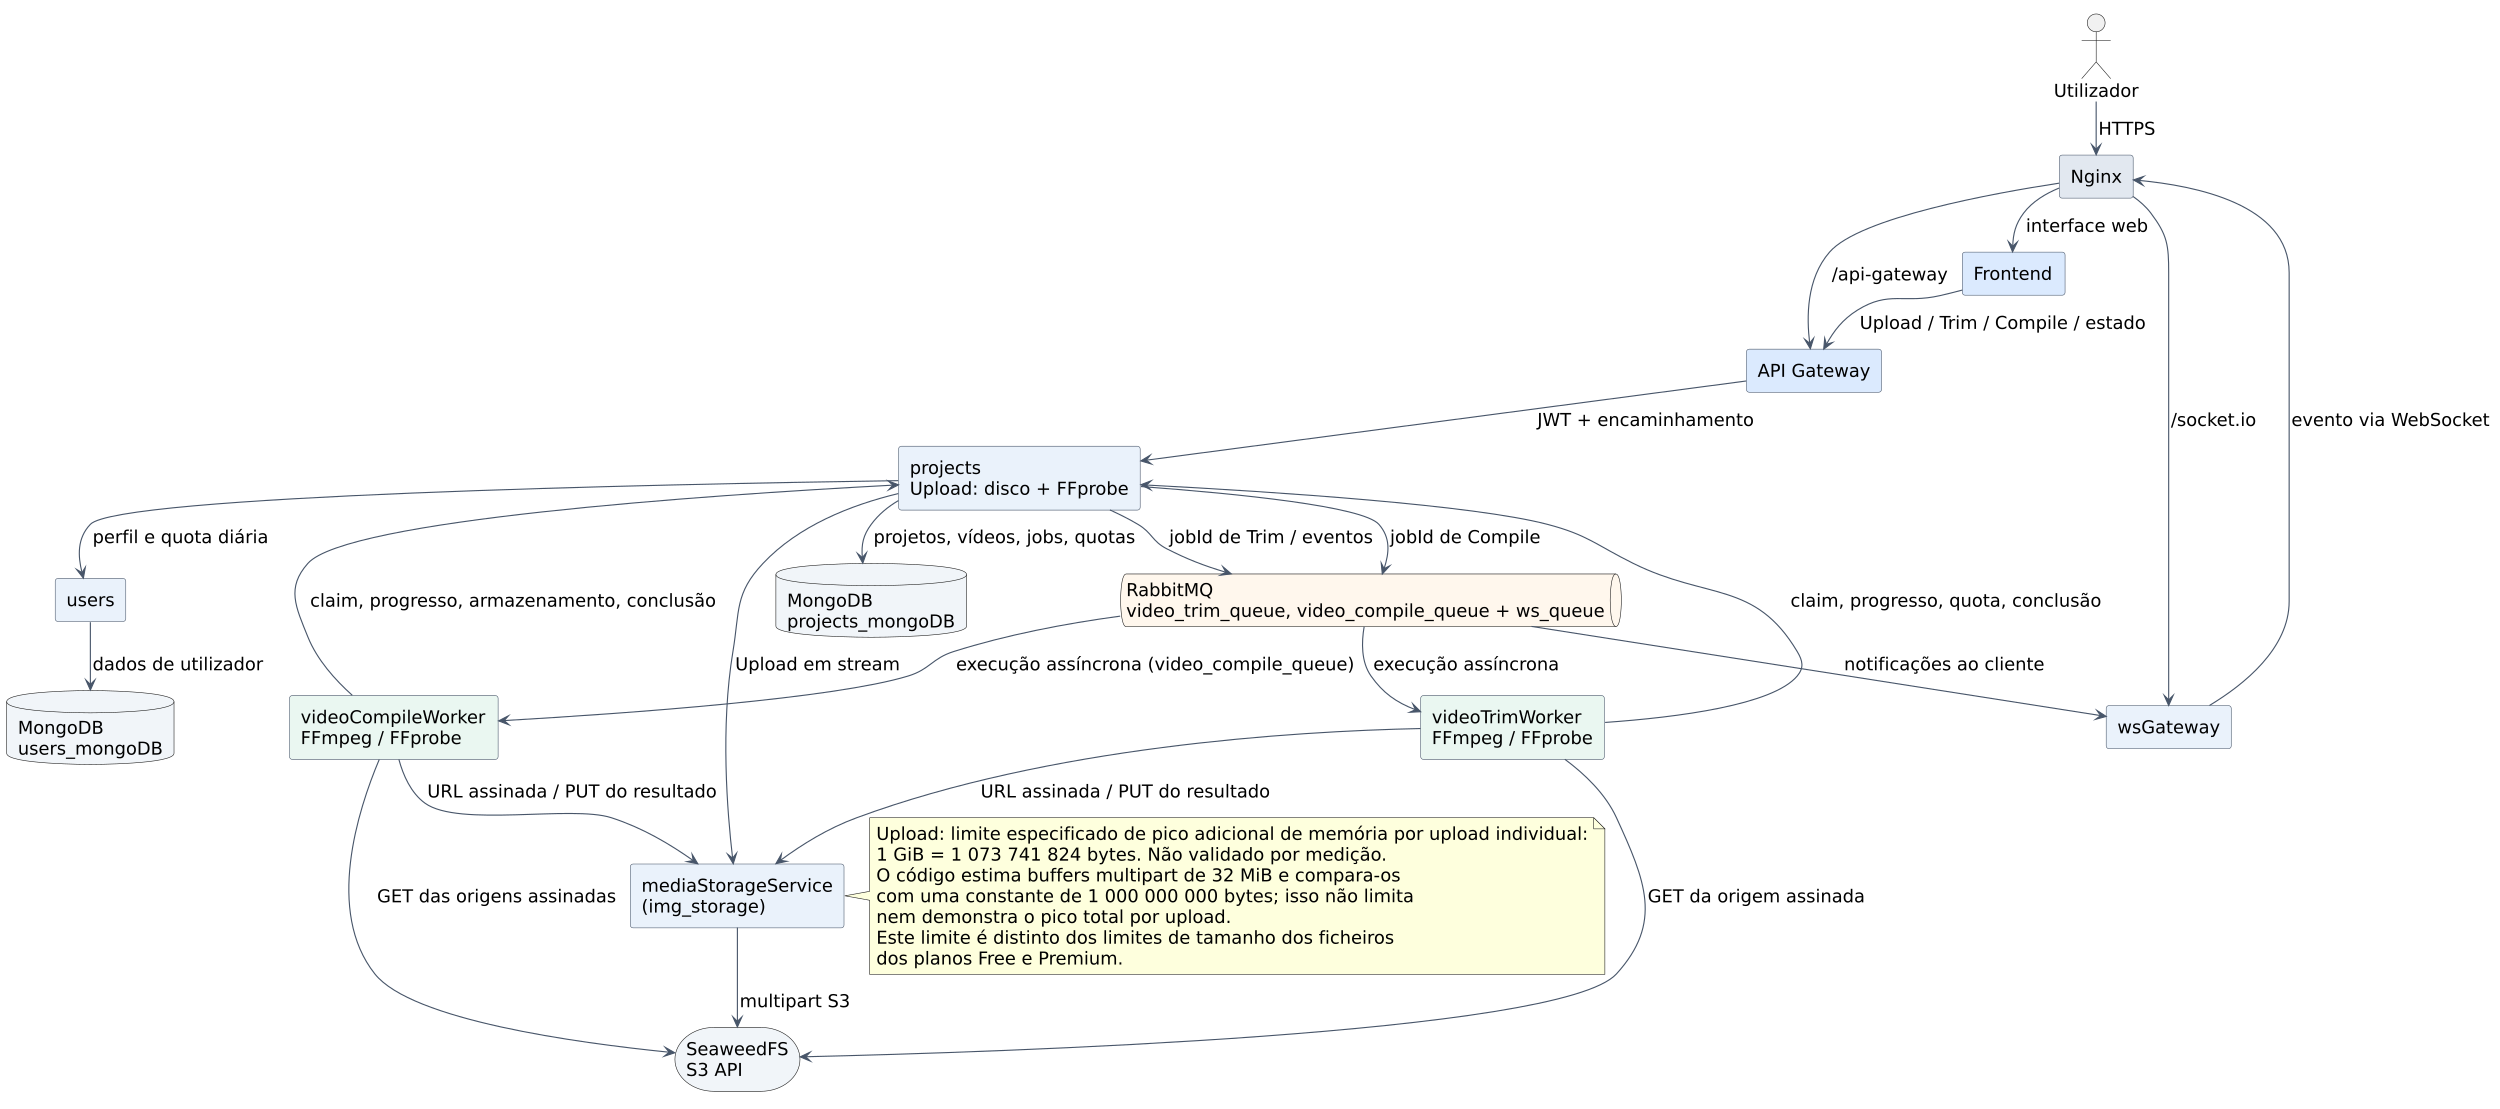
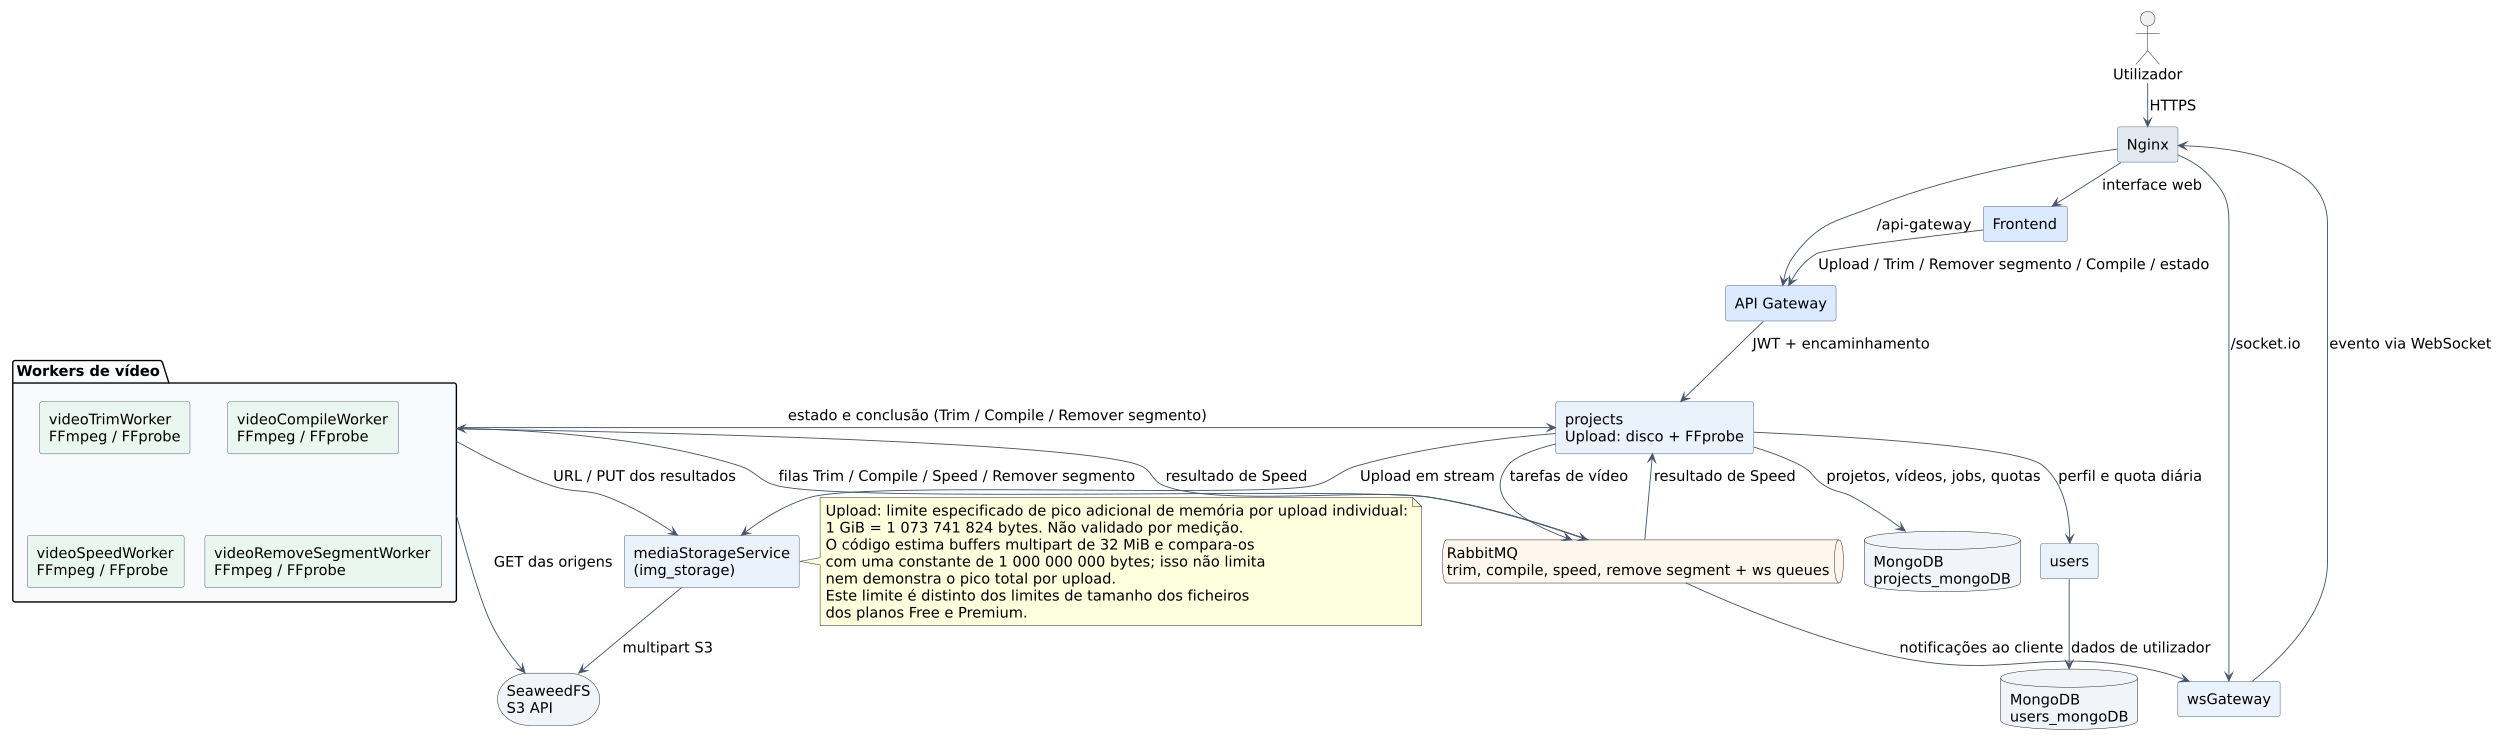
- <svg xmlns="http://www.w3.org/2000/svg" version="1.1" data-diagram-type="DESCRIPTION" style="width:2241px;height:994px;background:#FFFFFF;" width="2241px" height="994px" viewBox="0 0 2241 994" zoomAndPan="magnify" preserveAspectRatio="none" contentStyleType="text/css">
+ <svg xmlns="http://www.w3.org/2000/svg" version="1.1" data-diagram-type="DESCRIPTION" style="width:2739px;height:815px;background:#FFFFFF;" width="2739px" height="815px" viewBox="0 0 2739 815" zoomAndPan="magnify" preserveAspectRatio="none" contentStyleType="text/css">
  <defs />
  <g font-family="sans-serif" lengthAdjust="spacing">
+     <g class="cluster" data-qualified-name="Workers" id="ent0008" data-source-line="23">
+       <path d="M16.5,395 L175.594,395 A3.75,3.75 0 0 1 178.094,397.5 L185.094,419.625 L497.5,419.625 A2.5,2.5 0 0 1 500,422.125 L500,657 A2.5,2.5 0 0 1 497.5,659.5 L16.5,659.5 A2.5,2.5 0 0 1 14,657 L14,397.5 A2.5,2.5 0 0 1 16.5,395" style="stroke:#000;stroke-width:1.5;" fill="#F8FAFC" />
+       <line x1="14" y1="419.625" x2="185.094" y2="419.625" style="stroke:#000;stroke-width:1.5;" />
+       <text x="18" y="411.852" fill="#000" font-size="16" textLength="158.094" font-weight="700" font-family="DejaVu Sans">Workers de vídeo</text>
+     </g>
    <g class="entity" data-qualified-name="User" id="ent0001" data-source-line="14">
-       <ellipse cx="1879.023" cy="20.5" rx="8" ry="8" fill="#F1F1F1" style="stroke:#181818;stroke-width:0.5;" />
-       <path d="M1879.023,28.5 L1879.023,55.5 M1866.023,36.5 L1892.023,36.5 M1879.023,55.5 L1866.023,70.5 M1879.023,55.5 L1892.023,70.5" style="stroke:#181818;stroke-width:0.5;" fill="none" />
-       <text x="1841" y="86.852" fill="#000" font-size="16" textLength="76.047" font-family="DejaVu Sans">Utilizador</text>
+       <ellipse cx="2353.023" cy="20.5" rx="8" ry="8" fill="#F1F1F1" style="stroke:#181818;stroke-width:0.5;" />
+       <path d="M2353.023,28.5 L2353.023,55.5 M2340.023,36.5 L2366.023,36.5 M2353.023,55.5 L2340.023,70.5 M2353.023,55.5 L2366.023,70.5" style="stroke:#181818;stroke-width:0.5;" fill="none" />
+       <text x="2315" y="86.852" fill="#000" font-size="16" textLength="76.047" font-family="DejaVu Sans">Utilizador</text>
    </g>
    <g class="entity" data-qualified-name="Nginx" id="ent0002" data-source-line="16">
-       <rect x="1846" y="139" width="66.18" height="38.625" fill="#E2E8F0" style="stroke:#475569;stroke-width:0.5;" rx="2.5" ry="2.5" />
-       <text x="1856" y="163.852" fill="#000" font-size="16" textLength="46.18" font-family="DejaVu Sans">Nginx</text>
+       <rect x="2320" y="139" width="66.18" height="38.625" fill="#E2E8F0" style="stroke:#475569;stroke-width:0.5;" rx="2.5" ry="2.5" />
+       <text x="2330" y="163.852" fill="#000" font-size="16" textLength="46.18" font-family="DejaVu Sans">Nginx</text>
    </g>
    <g class="entity" data-qualified-name="FE" id="ent0003" data-source-line="17">
-       <rect x="1759" y="226" width="92.125" height="38.625" fill="#DBEAFE" style="stroke:#475569;stroke-width:0.5;" rx="2.5" ry="2.5" />
-       <text x="1769" y="250.852" fill="#000" font-size="16" textLength="72.125" font-family="DejaVu Sans">Frontend</text>
+       <rect x="2173" y="226" width="92.125" height="38.625" fill="#DBEAFE" style="stroke:#475569;stroke-width:0.5;" rx="2.5" ry="2.5" />
+       <text x="2183" y="250.852" fill="#000" font-size="16" textLength="72.125" font-family="DejaVu Sans">Frontend</text>
    </g>
    <g class="entity" data-qualified-name="GW" id="ent0004" data-source-line="18">
-       <rect x="1565.5" y="313" width="121.078" height="38.625" fill="#DBEAFE" style="stroke:#475569;stroke-width:0.5;" rx="2.5" ry="2.5" />
-       <text x="1575.5" y="337.852" fill="#000" font-size="16" textLength="101.078" font-family="DejaVu Sans">API Gateway</text>
+       <rect x="1890.5" y="313" width="121.078" height="38.625" fill="#DBEAFE" style="stroke:#475569;stroke-width:0.5;" rx="2.5" ry="2.5" />
+       <text x="1900.5" y="337.852" fill="#000" font-size="16" textLength="101.078" font-family="DejaVu Sans">API Gateway</text>
    </g>
    <g class="entity" data-qualified-name="Projects" id="ent0005" data-source-line="20">
-       <rect x="805.5" y="400" width="216.57" height="57.25" fill="#EAF2FB" style="stroke:#475569;stroke-width:0.5;" rx="2.5" ry="2.5" />
-       <text x="815.5" y="424.852" fill="#000" font-size="16" textLength="64.219" font-family="DejaVu Sans">projects</text>
-       <text x="815.5" y="443.477" fill="#000" font-size="16" textLength="196.57" font-family="DejaVu Sans">Upload: disco + FFprobe</text>
+       <rect x="1704.5" y="440" width="216.57" height="57.25" fill="#EAF2FB" style="stroke:#475569;stroke-width:0.5;" rx="2.5" ry="2.5" />
+       <text x="1714.5" y="464.852" fill="#000" font-size="16" textLength="64.219" font-family="DejaVu Sans">projects</text>
+       <text x="1714.5" y="483.477" fill="#000" font-size="16" textLength="196.57" font-family="DejaVu Sans">Upload: disco + FFprobe</text>
    </g>
    <g class="entity" data-qualified-name="Users" id="ent0006" data-source-line="21">
-       <rect x="49.5" y="518.5" width="63.234" height="38.625" fill="#EAF2FB" style="stroke:#475569;stroke-width:0.5;" rx="2.5" ry="2.5" />
-       <text x="59.5" y="543.352" fill="#000" font-size="16" textLength="43.234" font-family="DejaVu Sans">users</text>
+       <rect x="2235.5" y="595.5" width="63.234" height="38.625" fill="#EAF2FB" style="stroke:#475569;stroke-width:0.5;" rx="2.5" ry="2.5" />
+       <text x="2245.5" y="620.352" fill="#000" font-size="16" textLength="43.234" font-family="DejaVu Sans">users</text>
    </g>
    <g class="entity" data-qualified-name="Media" id="ent0007" data-source-line="22">
-       <rect x="565" y="774.5" width="191.57" height="57.25" fill="#EAF2FB" style="stroke:#475569;stroke-width:0.5;" rx="2.5" ry="2.5" />
-       <text x="575" y="799.352" fill="#000" font-size="16" textLength="171.57" font-family="DejaVu Sans">mediaStorageService</text>
-       <text x="575" y="817.977" fill="#000" font-size="16" textLength="111.453" font-family="DejaVu Sans">(img_storage)</text>
+       <rect x="684" y="586.5" width="191.57" height="57.25" fill="#EAF2FB" style="stroke:#475569;stroke-width:0.5;" rx="2.5" ry="2.5" />
+       <text x="694" y="611.352" fill="#000" font-size="16" textLength="171.57" font-family="DejaVu Sans">mediaStorageService</text>
+       <text x="694" y="629.977" fill="#000" font-size="16" textLength="111.453" font-family="DejaVu Sans">(img_storage)</text>
    </g>
-     <g class="entity" data-qualified-name="Worker" id="ent0008" data-source-line="23">
-       <rect x="1273.5" y="623.5" width="164.641" height="57.25" fill="#EAF7F1" style="stroke:#475569;stroke-width:0.5;" rx="2.5" ry="2.5" />
-       <text x="1283.5" y="648.352" fill="#000" font-size="16" textLength="137.961" font-family="DejaVu Sans">videoTrimWorker</text>
-       <text x="1283.5" y="666.977" fill="#000" font-size="16" textLength="144.641" font-family="DejaVu Sans">FFmpeg / FFprobe</text>
+     <g class="entity" data-qualified-name="WS" id="ent0016" data-source-line="32">
+       <rect x="2386" y="746.5" width="112.102" height="38.625" fill="#EAF2FB" style="stroke:#475569;stroke-width:0.5;" rx="2.5" ry="2.5" />
+       <text x="2396" y="771.352" fill="#000" font-size="16" textLength="92.102" font-family="DejaVu Sans">wsGateway</text>
    </g>
-     <g class="entity" data-qualified-name="CompileWorker" id="ent0009" data-source-line="24">
-       <rect x="259.5" y="623.5" width="187.016" height="57.25" fill="#EAF7F1" style="stroke:#475569;stroke-width:0.5;" rx="2.5" ry="2.5" />
-       <text x="269.5" y="648.352" fill="#000" font-size="16" textLength="167.016" font-family="DejaVu Sans">videoCompileWorker</text>
-       <text x="269.5" y="666.977" fill="#000" font-size="16" textLength="144.641" font-family="DejaVu Sans">FFmpeg / FFprobe</text>
+     <g class="entity" data-qualified-name="Rabbit" id="ent0017" data-source-line="34">
+       <path d="M1585,591.5 L2014.719,591.5 C2019.719,591.5 2019.719,615.125 2019.719,615.125 C2019.719,615.125 2019.719,638.75 2014.719,638.75 L1585,638.75 C1580,638.75 1580,615.125 1580,615.125 C1580,615.125 1580,591.5 1585,591.5" style="stroke:#181818;stroke-width:0.5;" fill="#FFF7ED" />
+       <path d="M2014.719,591.5 C2009.719,591.5 2009.719,615.125 2009.719,615.125 C2009.719,638.75 2014.719,638.75 2014.719,638.75" style="stroke:#181818;stroke-width:0.5;" fill="none" />
+       <text x="1585" y="611.352" fill="#000" font-size="16" textLength="78.352" font-family="DejaVu Sans">RabbitMQ</text>
+       <text x="1585" y="629.977" fill="#000" font-size="16" textLength="419.719" font-family="DejaVu Sans">trim, compile, speed, remove segment + ws queues</text>
    </g>
-     <g class="entity" data-qualified-name="WS" id="ent0010" data-source-line="25">
-       <rect x="1888" y="632.5" width="112.102" height="38.625" fill="#EAF2FB" style="stroke:#475569;stroke-width:0.5;" rx="2.5" ry="2.5" />
-       <text x="1898" y="657.352" fill="#000" font-size="16" textLength="92.102" font-family="DejaVu Sans">wsGateway</text>
+     <g class="entity" data-qualified-name="ProjectDB" id="ent0018" data-source-line="35">
+       <path d="M2042.5,592 C2042.5,582 2127.988,582 2127.988,582 C2127.988,582 2213.477,582 2213.477,592 L2213.477,638.25 C2213.477,648.25 2127.988,648.25 2127.988,648.25 C2127.988,648.25 2042.5,648.25 2042.5,638.25 L2042.5,592" style="stroke:#181818;stroke-width:0.5;" fill="#F1F5F9" />
+       <path d="M2042.5,592 C2042.5,602 2127.988,602 2127.988,602 C2127.988,602 2213.477,602 2213.477,592" style="stroke:#181818;stroke-width:0.5;" fill="none" />
+       <text x="2052.5" y="620.852" fill="#000" font-size="16" textLength="76.977" font-family="DejaVu Sans">MongoDB</text>
+       <text x="2052.5" y="639.477" fill="#000" font-size="16" textLength="150.977" font-family="DejaVu Sans">projects_mongoDB</text>
    </g>
-     <g class="entity" data-qualified-name="Rabbit" id="ent0011" data-source-line="27">
-       <path d="M1009.5,514.5 L1448.398,514.5 C1453.398,514.5 1453.398,538.125 1453.398,538.125 C1453.398,538.125 1453.398,561.75 1448.398,561.75 L1009.5,561.75 C1004.5,561.75 1004.5,538.125 1004.5,538.125 C1004.5,538.125 1004.5,514.5 1009.5,514.5" style="stroke:#181818;stroke-width:0.5;" fill="#FFF7ED" />
-       <path d="M1448.398,514.5 C1443.398,514.5 1443.398,538.125 1443.398,538.125 C1443.398,561.75 1448.398,561.75 1448.398,561.75" style="stroke:#181818;stroke-width:0.5;" fill="none" />
-       <text x="1009.5" y="534.352" fill="#000" font-size="16" textLength="78.352" font-family="DejaVu Sans">RabbitMQ</text>
-       <text x="1009.5" y="552.977" fill="#000" font-size="16" textLength="428.898" font-family="DejaVu Sans">video_trim_queue, video_compile_queue + ws_queue</text>
+     <g class="entity" data-qualified-name="UserDB" id="ent0019" data-source-line="36">
+       <path d="M2192,743 C2192,733 2266.996,733 2266.996,733 C2266.996,733 2341.992,733 2341.992,743 L2341.992,789.25 C2341.992,799.25 2266.996,799.25 2266.996,799.25 C2266.996,799.25 2192,799.25 2192,789.25 L2192,743" style="stroke:#181818;stroke-width:0.5;" fill="#F1F5F9" />
+       <path d="M2192,743 C2192,753 2266.996,753 2266.996,753 C2266.996,753 2341.992,753 2341.992,743" style="stroke:#181818;stroke-width:0.5;" fill="none" />
+       <text x="2202" y="771.852" fill="#000" font-size="16" textLength="76.977" font-family="DejaVu Sans">MongoDB</text>
+       <text x="2202" y="790.477" fill="#000" font-size="16" textLength="129.992" font-family="DejaVu Sans">users_mongoDB</text>
    </g>
-     <g class="entity" data-qualified-name="ProjectDB" id="ent0012" data-source-line="28">
-       <path d="M695.5,515 C695.5,505 780.988,505 780.988,505 C780.988,505 866.477,505 866.477,515 L866.477,561.25 C866.477,571.25 780.988,571.25 780.988,571.25 C780.988,571.25 695.5,571.25 695.5,561.25 L695.5,515" style="stroke:#181818;stroke-width:0.5;" fill="#F1F5F9" />
-       <path d="M695.5,515 C695.5,525 780.988,525 780.988,525 C780.988,525 866.477,525 866.477,515" style="stroke:#181818;stroke-width:0.5;" fill="none" />
-       <text x="705.5" y="543.852" fill="#000" font-size="16" textLength="76.977" font-family="DejaVu Sans">MongoDB</text>
-       <text x="705.5" y="562.477" fill="#000" font-size="16" textLength="150.977" font-family="DejaVu Sans">projects_mongoDB</text>
+     <g class="entity" data-qualified-name="Seaweed" id="ent0020" data-source-line="37">
+       <rect x="545" y="737.5" width="112.094" height="57.25" fill="#F1F5F9" style="stroke:#181818;stroke-width:0.5;" rx="35" ry="35" />
+       <text x="555" y="762.352" fill="#000" font-size="16" textLength="92.094" font-family="DejaVu Sans">SeaweedFS</text>
+       <text x="555" y="780.977" fill="#000" font-size="16" textLength="50.734" font-family="DejaVu Sans">S3 API</text>
    </g>
-     <g class="entity" data-qualified-name="UserDB" id="ent0013" data-source-line="29">
-       <path d="M6,629 C6,619 80.996,619 80.996,619 C80.996,619 155.992,619 155.992,629 L155.992,675.25 C155.992,685.25 80.996,685.25 80.996,685.25 C80.996,685.25 6,685.25 6,675.25 L6,629" style="stroke:#181818;stroke-width:0.5;" fill="#F1F5F9" />
-       <path d="M6,629 C6,639 80.996,639 80.996,639 C80.996,639 155.992,639 155.992,629" style="stroke:#181818;stroke-width:0.5;" fill="none" />
-       <text x="16" y="657.852" fill="#000" font-size="16" textLength="76.977" font-family="DejaVu Sans">MongoDB</text>
-       <text x="16" y="676.477" fill="#000" font-size="16" textLength="129.992" font-family="DejaVu Sans">users_mongoDB</text>
+     <g class="entity" data-qualified-name="GMN41" id="ent0042" data-source-line="62">
+       <path d="M898.5,545 L898.5,611 L876.25,615 L898.5,619 L898.5,685.375 A0,0 0 0 0 898.5,685.375 L1557.602,685.375 A0,0 0 0 0 1557.602,685.375 L1557.602,555 L1547.602,545 L898.5,545 A0,0 0 0 0 898.5,545" style="stroke:#181818;stroke-width:0.5;" fill="#FEFFDD" />
+       <path d="M1547.602,545 L1547.602,555 L1557.602,555 L1547.602,545" style="stroke:#181818;stroke-width:0.5;" fill="#FEFFDD" />
+       <text x="904.5" y="564.852" fill="#000" font-size="16" textLength="638.102" font-family="DejaVu Sans">Upload: limite especificado de pico adicional de memória por upload individual:</text>
+       <text x="904.5" y="583.477" fill="#000" font-size="16" textLength="457.977" font-family="DejaVu Sans">1 GiB = 1 073 741 824 bytes. Não validado por medição.</text>
+       <text x="904.5" y="602.102" fill="#000" font-size="16" textLength="469.656" font-family="DejaVu Sans">O código estima buffers multipart de 32 MiB e compara-os</text>
+       <text x="904.5" y="620.727" fill="#000" font-size="16" textLength="481.953" font-family="DejaVu Sans">com uma constante de 1 000 000 000 bytes; isso não limita</text>
+       <text x="904.5" y="639.352" fill="#000" font-size="16" textLength="318.258" font-family="DejaVu Sans">nem demonstra o pico total por upload.</text>
+       <text x="904.5" y="657.977" fill="#000" font-size="16" textLength="464.563" font-family="DejaVu Sans">Este limite é distinto dos limites de tamanho dos ficheiros</text>
+       <text x="904.5" y="676.602" fill="#000" font-size="16" textLength="223.523" font-family="DejaVu Sans">dos planos Free e Premium.</text>
    </g>
-     <g class="entity" data-qualified-name="Seaweed" id="ent0014" data-source-line="30">
-       <rect x="605" y="921" width="112.094" height="57.25" fill="#F1F5F9" style="stroke:#181818;stroke-width:0.5;" rx="35" ry="35" />
-       <text x="615" y="945.852" fill="#000" font-size="16" textLength="92.094" font-family="DejaVu Sans">SeaweedFS</text>
-       <text x="615" y="964.477" fill="#000" font-size="16" textLength="50.734" font-family="DejaVu Sans">S3 API</text>
+     <g class="entity" data-qualified-name="Workers.Worker" id="ent0009" data-source-line="24">
+       <rect x="43.5" y="440" width="164.641" height="57.25" fill="#EAF7F1" style="stroke:#475569;stroke-width:0.5;" rx="2.5" ry="2.5" />
+       <text x="53.5" y="464.852" fill="#000" font-size="16" textLength="137.961" font-family="DejaVu Sans">videoTrimWorker</text>
+       <text x="53.5" y="483.477" fill="#000" font-size="16" textLength="144.641" font-family="DejaVu Sans">FFmpeg / FFprobe</text>
    </g>
-     <g class="entity" data-qualified-name="GMN38" id="ent0039" data-source-line="59">
-       <path d="M779.5,733 L779.5,799 L757.25,803 L779.5,807 L779.5,873.375 A0,0 0 0 0 779.5,873.375 L1438.602,873.375 A0,0 0 0 0 1438.602,873.375 L1438.602,743 L1428.602,733 L779.5,733 A0,0 0 0 0 779.5,733" style="stroke:#181818;stroke-width:0.5;" fill="#FEFFDD" />
-       <path d="M1428.602,733 L1428.602,743 L1438.602,743 L1428.602,733" style="stroke:#181818;stroke-width:0.5;" fill="#FEFFDD" />
-       <text x="785.5" y="752.852" fill="#000" font-size="16" textLength="638.102" font-family="DejaVu Sans">Upload: limite especificado de pico adicional de memória por upload individual:</text>
-       <text x="785.5" y="771.477" fill="#000" font-size="16" textLength="457.977" font-family="DejaVu Sans">1 GiB = 1 073 741 824 bytes. Não validado por medição.</text>
-       <text x="785.5" y="790.102" fill="#000" font-size="16" textLength="469.656" font-family="DejaVu Sans">O código estima buffers multipart de 32 MiB e compara-os</text>
-       <text x="785.5" y="808.727" fill="#000" font-size="16" textLength="481.953" font-family="DejaVu Sans">com uma constante de 1 000 000 000 bytes; isso não limita</text>
-       <text x="785.5" y="827.352" fill="#000" font-size="16" textLength="318.258" font-family="DejaVu Sans">nem demonstra o pico total por upload.</text>
-       <text x="785.5" y="845.977" fill="#000" font-size="16" textLength="464.563" font-family="DejaVu Sans">Este limite é distinto dos limites de tamanho dos ficheiros</text>
-       <text x="785.5" y="864.602" fill="#000" font-size="16" textLength="223.523" font-family="DejaVu Sans">dos planos Free e Premium.</text>
+     <g class="entity" data-qualified-name="Workers.CompileWorker" id="ent0010" data-source-line="25">
+       <rect x="249.5" y="440" width="187.016" height="57.25" fill="#EAF7F1" style="stroke:#475569;stroke-width:0.5;" rx="2.5" ry="2.5" />
+       <text x="259.5" y="464.852" fill="#000" font-size="16" textLength="167.016" font-family="DejaVu Sans">videoCompileWorker</text>
+       <text x="259.5" y="483.477" fill="#000" font-size="16" textLength="144.641" font-family="DejaVu Sans">FFmpeg / FFprobe</text>
    </g>
-     <g class="link" data-entity-1="ent0001" data-entity-2="ent0002" id="lnk15" data-link-type="dependency">
-       <polygon points="1879,138.722,1883,129.722,1879,133.722,1875,129.722,1879,138.722" fill="#475569" style="stroke:#475569;stroke-width:1;stroke-linejoin:miter;stroke-miterlimit:10;" />
-       <path d="M1879,91.002 C1879,107.273 1879,120.479 1879,133.722" style="stroke:#475569;stroke-width:1;" fill="none" />
-       <text x="1881" y="120.852" fill="#000" font-size="16" textLength="51.383" font-family="DejaVu Sans">HTTPS</text>
+     <g class="entity" data-qualified-name="Workers.SpeedWorker" id="ent0011" data-source-line="26">
+       <rect x="30" y="586.5" width="171.734" height="57.25" fill="#EAF7F1" style="stroke:#475569;stroke-width:0.5;" rx="2.5" ry="2.5" />
+       <text x="40" y="611.352" fill="#000" font-size="16" textLength="151.734" font-family="DejaVu Sans">videoSpeedWorker</text>
+       <text x="40" y="629.977" fill="#000" font-size="16" textLength="144.641" font-family="DejaVu Sans">FFmpeg / FFprobe</text>
    </g>
-     <g class="link" data-entity-1="ent0002" data-entity-2="ent0003" id="lnk16" data-link-type="dependency">
-       <polygon points="1804.05,225.753,1808.346,216.89,1804.215,220.755,1800.35,216.625,1804.05,225.753" fill="#475569" style="stroke:#475569;stroke-width:1;stroke-linejoin:miter;stroke-miterlimit:10;" />
-       <path d="M1845.738,168.59 C1834.015,173.408 1821.821,180.564 1814,191 C1806.601,200.874 1804.583,209.654 1804.215,220.755" style="stroke:#475569;stroke-width:1;" fill="none" />
-       <text x="1816" y="207.852" fill="#000" font-size="16" textLength="109.531" font-family="DejaVu Sans">interface web</text>
+     <g class="entity" data-qualified-name="Workers.RemoveWorker" id="ent0012" data-source-line="27">
+       <rect x="224.5" y="586.5" width="259.227" height="57.25" fill="#EAF7F1" style="stroke:#475569;stroke-width:0.5;" rx="2.5" ry="2.5" />
+       <text x="234.5" y="611.352" fill="#000" font-size="16" textLength="239.227" font-family="DejaVu Sans">videoRemoveSegmentWorker</text>
+       <text x="234.5" y="629.977" fill="#000" font-size="16" textLength="144.641" font-family="DejaVu Sans">FFmpeg / FFprobe</text>
    </g>
-     <g class="link" data-entity-1="ent0002" data-entity-2="ent0004" id="lnk17" data-link-type="dependency">
-       <polygon points="1622.798,312.624,1625.693,303.211,1622.2,307.66,1617.75,304.167,1622.798,312.624" fill="#475569" style="stroke:#475569;stroke-width:1;stroke-linejoin:miter;stroke-miterlimit:10;" />
-       <path d="M1845.82,164.181 C1786.745,173.22 1666.987,194.96 1640,226 C1619.149,249.983 1619.399,284.399 1622.2,307.66" style="stroke:#475569;stroke-width:1;" fill="none" />
-       <text x="1642" y="251.352" fill="#000" font-size="16" textLength="104.008" font-family="DejaVu Sans">/api-gateway</text>
+     <g class="link" data-entity-1="ent0001" data-entity-2="ent0002" id="lnk21" data-link-type="dependency">
+       <polygon points="2353,138.722,2357,129.722,2353,133.722,2349,129.722,2353,138.722" fill="#475569" style="stroke:#475569;stroke-width:1;stroke-linejoin:miter;stroke-miterlimit:10;" />
+       <path d="M2353,91.002 C2353,107.273 2353,120.479 2353,133.722" style="stroke:#475569;stroke-width:1;" fill="none" />
+       <text x="2355" y="120.852" fill="#000" font-size="16" textLength="51.383" font-family="DejaVu Sans">HTTPS</text>
    </g>
-     <g class="link" data-entity-1="ent0002" data-entity-2="ent0010" id="lnk18" data-link-type="dependency">
-       <polygon points="1944,632.372,1948,623.372,1944,627.372,1940,623.372,1944,632.372" fill="#475569" style="stroke:#475569;stroke-width:1;stroke-linejoin:miter;stroke-miterlimit:10;" />
-       <path d="M1912.02,176.086 C1917.992,180.284 1923.683,185.262 1928,191 C1942.921,210.832 1944,219.682 1944,244.5 C1944,244.5 1944,244.5 1944,539 C1944,571.861 1944,605.146 1944,627.372" style="stroke:#475569;stroke-width:1;" fill="none" />
-       <text x="1946" y="381.852" fill="#000" font-size="16" textLength="77.016" font-family="DejaVu Sans">/socket.io</text>
+     <g class="link" data-entity-1="ent0002" data-entity-2="ent0003" id="lnk22" data-link-type="dependency">
+       <polygon points="2248.338,225.89,2258.081,224.447,2252.56,223.212,2253.796,217.691,2248.338,225.89" fill="#475569" style="stroke:#475569;stroke-width:1;stroke-linejoin:miter;stroke-miterlimit:10;" />
+       <path d="M2323.593,178.154 C2301.251,192.326 2274.886,209.05 2252.56,223.212" style="stroke:#475569;stroke-width:1;" fill="none" />
+       <text x="2303" y="207.852" fill="#000" font-size="16" textLength="109.531" font-family="DejaVu Sans">interface web</text>
    </g>
-     <g class="link" data-entity-1="ent0003" data-entity-2="ent0004" id="lnk19" data-link-type="dependency">
-       <polygon points="1634.784,312.966,1642.656,307.047,1637.216,308.597,1635.666,303.157,1634.784,312.966" fill="#475569" style="stroke:#475569;stroke-width:1;stroke-linejoin:miter;stroke-miterlimit:10;" />
-       <path d="M1758.991,260.026 C1752.311,261.806 1745.498,263.522 1739,265 C1706.439,272.404 1693.338,260.336 1665,278 C1651.637,286.33 1643.838,296.697 1637.216,308.597" style="stroke:#475569;stroke-width:1;" fill="none" />
-       <text x="1667" y="294.852" fill="#000" font-size="16" textLength="258.773" font-family="DejaVu Sans">Upload / Trim / Compile / estado</text>
+     <g class="link" data-entity-1="ent0002" data-entity-2="ent0004" id="lnk23" data-link-type="dependency">
+       <polygon points="1953.14,312.859,1958.715,304.74,1954.052,307.943,1950.85,303.28,1953.14,312.859" fill="#475569" style="stroke:#475569;stroke-width:1;stroke-linejoin:miter;stroke-miterlimit:10;" />
+       <path d="M2319.681,163.374 C2263.348,170.693 2146.394,189.227 2054,226 C2012.146,242.658 1994.667,242.45 1967,278 C1959.2,288.023 1956.106,296.881 1954.052,307.943" style="stroke:#475569;stroke-width:1;" fill="none" />
+       <text x="2056" y="251.352" fill="#000" font-size="16" textLength="104.008" font-family="DejaVu Sans">/api-gateway</text>
    </g>
-     <g class="link" data-entity-1="ent0004" data-entity-2="ent0005" id="lnk20" data-link-type="dependency">
-       <polygon points="1022.646,413.156,1032.092,415.944,1027.603,412.502,1031.045,408.013,1022.646,413.156" fill="#475569" style="stroke:#475569;stroke-width:1;stroke-linejoin:miter;stroke-miterlimit:10;" />
-       <path d="M1565.295,341.514 C1444.903,357.409 1179.406,392.46 1027.603,412.502" style="stroke:#475569;stroke-width:1;" fill="none" />
-       <text x="1378" y="381.852" fill="#000" font-size="16" textLength="194.227" font-family="DejaVu Sans">JWT + encaminhamento</text>
+     <g class="link" data-entity-1="ent0002" data-entity-2="ent0016" id="lnk24" data-link-type="dependency">
+       <polygon points="2442,746.183,2446,737.183,2442,741.183,2438,737.183,2442,746.183" fill="#475569" style="stroke:#475569;stroke-width:1;stroke-linejoin:miter;stroke-miterlimit:10;" />
+       <path d="M2386.172,169.848 C2397.723,174.768 2410.024,181.665 2419,191 C2436.938,209.657 2442,218.618 2442,244.5 C2442,244.5 2442,244.5 2442,616 C2442,662.821 2442,712.918 2442,741.183" style="stroke:#475569;stroke-width:1;" fill="none" />
+       <text x="2444" y="381.852" fill="#000" font-size="16" textLength="77.016" font-family="DejaVu Sans">/socket.io</text>
    </g>
-     <g class="link" data-entity-1="ent0005" data-entity-2="ent0006" id="lnk21" data-link-type="dependency">
-       <polygon points="74.735,518.247,76.455,508.55,73.534,513.394,68.69,510.472,74.735,518.247" fill="#475569" style="stroke:#475569;stroke-width:1;stroke-linejoin:miter;stroke-miterlimit:10;" />
-       <path d="M805.158,430.854 C585.011,434.13 105.576,444.2 81,470 C69.046,482.549 69.806,498.334 73.534,513.394" style="stroke:#475569;stroke-width:1;" fill="none" />
-       <text x="83" y="486.852" fill="#000" font-size="16" textLength="157.602" font-family="DejaVu Sans">perfil e quota diária</text>
+     <g class="link" data-entity-1="ent0003" data-entity-2="ent0004" id="lnk25" data-link-type="dependency">
+       <polygon points="1959.685,312.804,1967.526,306.844,1962.094,308.423,1960.515,302.99,1959.685,312.804" fill="#475569" style="stroke:#475569;stroke-width:1;stroke-linejoin:miter;stroke-miterlimit:10;" />
+       <path d="M2172.753,251.923 C2108.122,259.638 1997.761,273.361 1990,278 C1976.484,286.08 1968.673,296.452 1962.094,308.423" style="stroke:#475569;stroke-width:1;" fill="none" />
+       <text x="1992" y="294.852" fill="#000" font-size="16" textLength="431.617" font-family="DejaVu Sans">Upload / Trim / Remover segmento / Compile / estado</text>
    </g>
-     <g class="link" data-entity-1="ent0006" data-entity-2="ent0013" id="lnk22" data-link-type="dependency">
-       <polygon points="81,618.576,85,609.576,81,613.576,77,609.576,81,618.576" fill="#475569" style="stroke:#475569;stroke-width:1;stroke-linejoin:miter;stroke-miterlimit:10;" />
-       <path d="M81,557.746 C81,574.311 81,593.834 81,613.576" style="stroke:#475569;stroke-width:1;" fill="none" />
-       <text x="83" y="600.852" fill="#000" font-size="16" textLength="152.891" font-family="DejaVu Sans">dados de utilizador</text>
+     <g class="link" data-entity-1="ent0004" data-entity-2="ent0005" id="lnk26" data-link-type="dependency">
+       <polygon points="1841.358,439.964,1850.602,436.564,1844.946,436.48,1845.029,430.824,1841.358,439.964" fill="#475569" style="stroke:#475569;stroke-width:1;stroke-linejoin:miter;stroke-miterlimit:10;" />
+       <path d="M1931.812,352.132 C1908.335,374.929 1871.971,410.238 1844.946,436.48" style="stroke:#475569;stroke-width:1;" fill="none" />
+       <text x="1920" y="381.852" fill="#000" font-size="16" textLength="194.227" font-family="DejaVu Sans">JWT + encaminhamento</text>
    </g>
-     <g class="link" data-entity-1="ent0005" data-entity-2="ent0012" id="lnk23" data-link-type="dependency">
-       <polygon points="773.412,504.811,776.657,495.512,773,499.828,768.684,496.171,773.412,504.811" fill="#475569" style="stroke:#475569;stroke-width:1;stroke-linejoin:miter;stroke-miterlimit:10;" />
-       <path d="M805.371,448.717 C795.953,454.208 787.537,461.175 781,470 C773.73,479.814 772.012,487.866 773,499.828" style="stroke:#475569;stroke-width:1;" fill="none" />
-       <text x="783" y="486.852" fill="#000" font-size="16" textLength="234.992" font-family="DejaVu Sans">projetos, vídeos, jobs, quotas</text>
+     <g class="link" data-entity-1="ent0005" data-entity-2="ent0006" id="lnk27" data-link-type="dependency">
+       <polygon points="2267.678,595.268,2271.58,586.225,2267.624,590.268,2263.58,586.312,2267.678,595.268" fill="#475569" style="stroke:#475569;stroke-width:1;stroke-linejoin:miter;stroke-miterlimit:10;" />
+       <path d="M1921.725,473.531 C2039.6,478.888 2214.2,490.078 2238,510 C2263.01,530.935 2267.365,566.457 2267.624,590.268" style="stroke:#475569;stroke-width:1;" fill="none" />
+       <text x="2255" y="526.852" fill="#000" font-size="16" textLength="157.602" font-family="DejaVu Sans">perfil e quota diária</text>
    </g>
-     <g class="link" data-entity-1="ent0005" data-entity-2="ent0007" id="lnk24" data-link-type="dependency">
-       <polygon points="657.279,774.234,660.209,764.831,656.7,769.267,652.263,765.758,657.279,774.234" fill="#475569" style="stroke:#475569;stroke-width:1;stroke-linejoin:miter;stroke-miterlimit:10;" />
-       <path d="M805.218,442.443 C762.165,452.819 715.528,471.478 684,505 C658.579,532.029 663.082,547.397 657,584 C645.769,651.588 651.839,727.613 656.7,769.267" style="stroke:#475569;stroke-width:1;" fill="none" />
-       <text x="659" y="600.852" fill="#000" font-size="16" textLength="148.086" font-family="DejaVu Sans">Upload em stream</text>
+     <g class="link" data-entity-1="ent0006" data-entity-2="ent0019" id="lnk28" data-link-type="dependency">
+       <polygon points="2267,732.845,2271,723.845,2267,727.845,2263,723.845,2267,732.845" fill="#475569" style="stroke:#475569;stroke-width:1;stroke-linejoin:miter;stroke-miterlimit:10;" />
+       <path d="M2267,634.57 C2267,659.143 2267,697.85 2267,727.845" style="stroke:#475569;stroke-width:1;" fill="none" />
+       <text x="2269" y="714.852" fill="#000" font-size="16" textLength="152.891" font-family="DejaVu Sans">dados de utilizador</text>
    </g>
-     <g class="link" data-entity-1="ent0007" data-entity-2="ent0014" id="lnk25" data-link-type="dependency">
-       <polygon points="661,920.591,665,911.591,661,915.591,657,911.591,661,920.591" fill="#475569" style="stroke:#475569;stroke-width:1;stroke-linejoin:miter;stroke-miterlimit:10;" />
-       <path d="M661,831.519 C661,857.068 661,889.918 661,915.591" style="stroke:#475569;stroke-width:1;" fill="none" />
-       <text x="663" y="902.852" fill="#000" font-size="16" textLength="99.125" font-family="DejaVu Sans">multipart S3</text>
+     <g class="link" data-entity-1="ent0005" data-entity-2="ent0018" id="lnk29" data-link-type="dependency">
+       <polygon points="2087.371,581.901,2082.51,573.336,2083.35,578.93,2077.755,579.77,2087.371,581.901" fill="#475569" style="stroke:#475569;stroke-width:1;stroke-linejoin:miter;stroke-miterlimit:10;" />
+       <path d="M1921.751,489.896 C1939.389,495.202 1957.075,501.808 1973,510 C1986.461,516.924 1986.048,524.165 1999,532 C2012.134,539.946 2017.544,537.612 2031,545 C2050.384,555.642 2066.488,566.471 2083.35,578.93" style="stroke:#475569;stroke-width:1;" fill="none" />
+       <text x="2001" y="526.852" fill="#000" font-size="16" textLength="234.992" font-family="DejaVu Sans">projetos, vídeos, jobs, quotas</text>
    </g>
-     <g class="link" data-entity-1="ent0005" data-entity-2="ent0011" id="lnk26" data-link-type="dependency">
-       <polygon points="1103.649,514.376,1096.158,507.983,1098.856,512.955,1093.883,515.653,1103.649,514.376" fill="#475569" style="stroke:#475569;stroke-width:1;stroke-linejoin:miter;stroke-miterlimit:10;" />
-       <path d="M994.932,457.115 C1003.594,461.037 1012.113,465.341 1020,470 C1033.033,477.699 1032.516,485.122 1046,492 C1063.924,501.143 1079.004,507.068 1098.856,512.955" style="stroke:#475569;stroke-width:1;" fill="none" />
-       <text x="1048" y="486.852" fill="#000" font-size="16" textLength="185.078" font-family="DejaVu Sans">jobId de Trim / eventos</text>
+     <g class="link" data-entity-1="ent0005" data-entity-2="ent0007" id="lnk30" data-link-type="dependency">
+       <polygon points="812.284,586.443,821.865,584.159,816.258,583.408,817.009,577.801,812.284,586.443" fill="#475569" style="stroke:#475569;stroke-width:1;stroke-linejoin:miter;stroke-miterlimit:10;" />
+       <path d="M1704.183,474.942 C1640.288,480.134 1558.496,490.262 1488,510 C1465.012,516.436 1462.282,526.726 1439,532 C1379.166,545.555 945.644,526.978 887,545 C859.533,553.441 836.343,568.067 816.258,583.408" style="stroke:#475569;stroke-width:1;" fill="none" />
+       <text x="1490" y="526.852" fill="#000" font-size="16" textLength="148.086" font-family="DejaVu Sans">Upload em stream</text>
    </g>
-     <g class="link" data-entity-1="ent0011" data-entity-2="ent0008" id="lnk27" data-link-type="dependency">
-       <polygon points="1273.44,637.982,1266.479,631.014,1268.774,636.185,1263.604,638.48,1273.44,637.982" fill="#475569" style="stroke:#475569;stroke-width:1;stroke-linejoin:miter;stroke-miterlimit:10;" />
-       <path d="M1222.817,561.788 C1220.421,575.775 1220.072,593.365 1229,606 C1239.731,621.188 1251.38,629.485 1268.774,636.185" style="stroke:#475569;stroke-width:1;" fill="none" />
-       <text x="1231" y="600.852" fill="#000" font-size="16" textLength="167.742" font-family="DejaVu Sans">execução assíncrona</text>
+     <g class="link" data-entity-1="ent0007" data-entity-2="ent0020" id="lnk31" data-link-type="dependency">
+       <polygon points="634.071,737.472,643.547,734.788,637.914,734.273,638.429,728.64,634.071,737.472" fill="#475569" style="stroke:#475569;stroke-width:1;stroke-linejoin:miter;stroke-miterlimit:10;" />
+       <path d="M746.751,643.677 C714.6,670.439 670.005,707.56 637.914,734.273" style="stroke:#475569;stroke-width:1;" fill="none" />
+       <text x="682" y="714.852" fill="#000" font-size="16" textLength="99.125" font-family="DejaVu Sans">multipart S3</text>
    </g>
-     <g class="link" data-entity-1="ent0008" data-entity-2="ent0005" id="lnk28" data-link-type="dependency">
-       <polygon points="1022.676,434.518,1031.454,438.986,1027.67,434.781,1031.874,430.997,1022.676,434.518" fill="#475569" style="stroke:#475569;stroke-width:1;stroke-linejoin:miter;stroke-miterlimit:10;" />
-       <path d="M1438.822,647.599 C1504.667,642.949 1589.221,631.959 1611,606 C1617.285,598.509 1616.017,592.392 1611,584 C1572.941,520.339 1530.464,537.92 1464,505 C1430.314,488.315 1423.366,479.519 1387,470 C1320.623,452.625 1145.498,440.982 1027.67,434.781" style="stroke:#475569;stroke-width:1;" fill="none" />
-       <text x="1605" y="543.852" fill="#000" font-size="16" textLength="279.359" font-family="DejaVu Sans">claim, progresso, quota, conclusão</text>
+     <g class="link" data-entity-1="ent0005" data-entity-2="ent0017" id="lnk32" data-link-type="dependency">
+       <polygon points="1721.781,591.42,1714.74,584.533,1717.095,589.677,1711.951,592.031,1721.781,591.42" fill="#475569" style="stroke:#475569;stroke-width:1;stroke-linejoin:miter;stroke-miterlimit:10;" />
+       <path d="M1704.382,486.428 C1680.29,492.448 1659.62,500.226 1652,510 C1624.582,545.169 1668.431,571.578 1717.095,589.677" style="stroke:#475569;stroke-width:1;" fill="none" />
+       <text x="1654" y="526.852" fill="#000" font-size="16" textLength="130.148" font-family="DejaVu Sans">tarefas de vídeo</text>
    </g>
-     <g class="link" data-entity-1="ent0008" data-entity-2="ent0007" id="lnk29" data-link-type="dependency">
-       <polygon points="695.544,774.16,705.169,772.073,699.579,771.207,700.444,765.617,695.544,774.16" fill="#475569" style="stroke:#475569;stroke-width:1;stroke-linejoin:miter;stroke-miterlimit:10;" />
-       <path d="M1273.41,653.051 C1157.094,655.586 940.012,669.432 768,733 C741.876,742.654 719.582,756.567 699.579,771.207" style="stroke:#475569;stroke-width:1;" fill="none" />
-       <text x="879" y="714.852" fill="#000" font-size="16" textLength="259.836" font-family="DejaVu Sans">URL assinada / PUT do resultado</text>
+     <g class="link" data-entity-1="ent0017" data-entity-2="ent0008" id="lnk33" data-link-type="dependency">
+       <polygon points="500.552,469.493,509.507,473.593,505.551,469.549,509.596,465.593,500.552,469.493" fill="#475569" style="stroke:#475569;stroke-width:1;stroke-linejoin:miter;stroke-miterlimit:10;" />
+       <path d="M1740.455,591.421 C1694.188,575.077 1628.006,554.29 1568,545 C1489.258,532.809 928.196,551.738 851,532 C830.584,526.78 829.12,516.263 809,510 C746.72,490.614 675.197,480.439 614.439,475.125 C584.06,472.469 556.372,471.028 533.877,470.258 C522.63,469.874 512.68,469.657 504.341,469.541 C503.299,469.526 502.282,469.513 501.29,469.501 C501.043,469.498 505.796,469.551 505.551,469.549" style="stroke:#475569;stroke-width:1;" fill="none" />
+       <text x="853" y="526.852" fill="#000" font-size="16" textLength="393.695" font-family="DejaVu Sans">filas Trim / Compile / Speed / Remover segmento</text>
    </g>
-     <g class="link" data-entity-1="ent0008" data-entity-2="ent0014" id="lnk30" data-link-type="dependency">
-       <polygon points="717.271,947.381,726.362,951.171,722.27,947.265,726.176,943.173,717.271,947.381" fill="#475569" style="stroke:#475569;stroke-width:1;stroke-linejoin:miter;stroke-miterlimit:10;" />
-       <path d="M1402.71,680.605 C1420.685,693.942 1439.23,711.707 1449,733 C1474.95,789.553 1490.847,826.952 1449,873 C1399.897,927.032 894.356,943.268 722.27,947.265" style="stroke:#475569;stroke-width:1;" fill="none" />
-       <text x="1477" y="808.852" fill="#000" font-size="16" textLength="194.727" font-family="DejaVu Sans">GET da origem assinada</text>
+     <g class="link" data-entity-1="ent0008" data-entity-2="ent0005" id="lnk34" data-link-type="dependency">
+       <polygon points="1704.301,468.5,1695.301,464.5,1699.301,468.5,1695.301,472.5,1704.301,468.5" fill="#475569" style="stroke:#475569;stroke-width:1;stroke-linejoin:miter;stroke-miterlimit:10;" />
+       <path d="M501.744,468.5 C504.205,468.5 506.832,468.5 509.619,468.5 C520.767,468.5 534.484,468.5 550.463,468.5 C582.419,468.5 623.419,468.5 670.994,468.5 C766.144,468.5 887.594,468.5 1015.598,468.5 C1271.606,468.5 1548.83,468.5 1699.301,468.5" style="stroke:#475569;stroke-width:1;" fill="none" />
+       <text x="863.25" y="460.352" fill="#000" font-size="16" textLength="462.055" font-family="DejaVu Sans">estado e conclusão (Trim / Compile / Remover segmento)</text>
    </g>
-     <g class="link" data-entity-1="ent0011" data-entity-2="ent0010" id="lnk31" data-link-type="dependency">
-       <polygon points="1887.989,642.226,1879.716,636.882,1883.049,641.452,1878.478,644.785,1887.989,642.226" fill="#475569" style="stroke:#475569;stroke-width:1;stroke-linejoin:miter;stroke-miterlimit:10;" />
-       <path d="M1372.831,561.53 C1531.26,586.347 1773.177,624.242 1883.049,641.452" style="stroke:#475569;stroke-width:1;" fill="none" />
-       <text x="1653" y="600.852" fill="#000" font-size="16" textLength="179.648" font-family="DejaVu Sans">notificações ao cliente</text>
+     <g class="link" data-entity-1="ent0008" data-entity-2="ent0007" id="lnk35" data-link-type="dependency">
+       <polygon points="742.255,586.4,737.031,578.051,738.11,583.604,732.557,584.683,742.255,586.4" fill="#475569" style="stroke:#475569;stroke-width:1;stroke-linejoin:miter;stroke-miterlimit:10;" />
+       <path d="M500.244,483.628 C500.368,483.697 500.492,483.767 500.617,483.837 C500.867,483.976 501.118,484.117 501.37,484.258 C502.381,484.823 503.415,485.398 504.472,485.984 C512.929,490.668 522.848,495.992 533.633,501.458 C555.205,512.39 580.244,523.893 604,532 C631.058,541.234 640.406,534.506 667,545 C693.62,555.504 716.929,569.315 738.11,583.604" style="stroke:#475569;stroke-width:1;" fill="none" />
+       <text x="606" y="526.852" fill="#000" font-size="16" textLength="200.594" font-family="DejaVu Sans">URL / PUT dos resultados</text>
    </g>
-     <g class="link" data-entity-1="ent0010" data-entity-2="ent0002" id="lnk32" data-link-type="dependency">
-       <polygon points="1912.356,161.277,1920.947,166.093,1917.335,161.74,1921.688,158.128,1912.356,161.277" fill="#475569" style="stroke:#475569;stroke-width:1;stroke-linejoin:miter;stroke-miterlimit:10;" />
-       <path d="M1980.564,632.371 C2011.896,613.511 2052,581.139 2052,539 C2052,244.5 2052,244.5 2052,244.5 C2052,182.926 1967.606,166.417 1917.335,161.74" style="stroke:#475569;stroke-width:1;" fill="none" />
-       <text x="2054" y="381.852" fill="#000" font-size="16" textLength="179.195" font-family="DejaVu Sans">evento via WebSocket</text>
+     <g class="link" data-entity-1="ent0008" data-entity-2="ent0020" id="lnk36" data-link-type="dependency">
+       <polygon points="575.213,737.157,572.44,727.706,571.978,733.344,566.34,732.882,575.213,737.157" fill="#475569" style="stroke:#475569;stroke-width:1;stroke-linejoin:miter;stroke-miterlimit:10;" />
+       <path d="M500.117,564.767 C500.203,565.088 500.29,565.409 500.376,565.731 C500.549,566.374 500.723,567.018 500.897,567.662 C502.29,572.818 503.71,578.016 505.15,583.211 C516.666,624.776 529.41,666.208 539,685 C548.585,703.782 559.572,718.721 571.978,733.344" style="stroke:#475569;stroke-width:1;" fill="none" />
+       <text x="541" y="620.852" fill="#000" font-size="16" textLength="130.039" font-family="DejaVu Sans">GET das origens</text>
    </g>
-     <g class="link" data-entity-1="ent0005" data-entity-2="ent0011" id="lnk33" data-link-type="dependency">
-       <polygon points="1239.108,514.499,1245.739,507.217,1240.683,509.754,1238.146,504.698,1239.108,514.499" fill="#475569" style="stroke:#475569;stroke-width:1;stroke-linejoin:miter;stroke-miterlimit:10;" />
-       <path d="M1022.804,436.14 C1110.61,442.639 1221.813,453.917 1236,470 C1246.522,481.928 1245.463,495.346 1240.683,509.754" style="stroke:#475569;stroke-width:1;" fill="none" />
-       <text x="1246" y="486.852" fill="#000" font-size="16" textLength="134.875" font-family="DejaVu Sans">jobId de Compile</text>
+     <g class="link" data-entity-1="ent0017" data-entity-2="ent0016" id="lnk37" data-link-type="dependency">
+       <polygon points="2398.373,746.391,2391.324,739.513,2393.684,744.654,2388.544,747.015,2398.373,746.391" fill="#475569" style="stroke:#475569;stroke-width:1;stroke-linejoin:miter;stroke-miterlimit:10;" />
+       <path d="M1847.052,638.686 C1901.468,663.694 1994.429,702.671 2079,720 C2198.433,744.472 2233.426,709.223 2353,733 C2368.138,736.01 2379.47,739.387 2393.684,744.654" style="stroke:#475569;stroke-width:1;" fill="none" />
+       <text x="2081" y="714.852" fill="#000" font-size="16" textLength="179.648" font-family="DejaVu Sans">notificações ao cliente</text>
    </g>
-     <g class="link" data-entity-1="ent0011" data-entity-2="ent0009" id="lnk34" data-link-type="dependency">
-       <polygon points="446.96,646.194,456.175,649.669,451.951,645.906,455.714,641.682,446.96,646.194" fill="#475569" style="stroke:#475569;stroke-width:1;stroke-linejoin:miter;stroke-miterlimit:10;" />
-       <path d="M1004.113,552.308 C954.265,559.037 902.237,569.071 855,584 C835.282,590.232 833.787,599.99 814,606 C747.636,626.158 566.385,639.294 451.951,645.906" style="stroke:#475569;stroke-width:1;" fill="none" />
-       <text x="857" y="600.852" fill="#000" font-size="16" textLength="358.203" font-family="DejaVu Sans">execução assíncrona (video_compile_queue)</text>
+     <g class="link" data-entity-1="ent0016" data-entity-2="ent0002" id="lnk38" data-link-type="dependency">
+       <polygon points="2386.418,159.452,2395.281,163.749,2391.416,159.618,2395.546,155.753,2386.418,159.452" fill="#475569" style="stroke:#475569;stroke-width:1;stroke-linejoin:miter;stroke-miterlimit:10;" />
+       <path d="M2467.594,746.481 C2499.532,721.008 2550,671.91 2550,616 C2550,244.5 2550,244.5 2550,244.5 C2550,174.099 2447.621,161.485 2391.416,159.618" style="stroke:#475569;stroke-width:1;" fill="none" />
+       <text x="2552" y="381.852" fill="#000" font-size="16" textLength="179.195" font-family="DejaVu Sans">evento via WebSocket</text>
    </g>
-     <g class="link" data-entity-1="ent0009" data-entity-2="ent0005" id="lnk35" data-link-type="dependency">
-       <polygon points="805.406,434.614,796.204,431.102,800.413,434.882,796.633,439.09,805.406,434.614" fill="#475569" style="stroke:#475569;stroke-width:1;stroke-linejoin:miter;stroke-miterlimit:10;" />
-       <path d="M315.792,623.277 C300.383,609.476 284.215,591.382 276,571 C265.034,543.794 256.515,526.927 276,505 C310.498,466.179 627.508,444.15 800.413,434.882" style="stroke:#475569;stroke-width:1;" fill="none" />
-       <text x="278" y="543.852" fill="#000" font-size="16" textLength="364.789" font-family="DejaVu Sans">claim, progresso, armazenamento, conclusão</text>
+     <g class="link" data-entity-1="ent0008" data-entity-2="ent0017" id="lnk39" data-link-type="dependency">
+       <polygon points="1738.934,591.365,1731.742,584.637,1734.21,589.727,1729.121,592.196,1738.934,591.365" fill="#475569" style="stroke:#475569;stroke-width:1;stroke-linejoin:miter;stroke-miterlimit:10;" />
+       <path d="M500.229,469.851 C500.737,469.859 501.251,469.867 501.773,469.875 C502.817,469.891 503.89,469.908 504.991,469.926 C513.799,470.065 524.428,470.24 536.617,470.454 C560.994,470.882 591.609,471.465 626.373,472.227 C695.901,473.75 782.024,475.984 868.031,479.11 C1040.046,485.361 1211.598,495.178 1249,510 C1263.073,515.577 1260.905,526.48 1275,532 C1335.687,555.769 1503.728,534.185 1568,545 C1627.258,554.971 1687.98,573.695 1734.21,589.727" style="stroke:#475569;stroke-width:1;" fill="none" />
+       <text x="1277" y="526.852" fill="#000" font-size="16" textLength="155.695" font-family="DejaVu Sans">resultado de Speed</text>
    </g>
-     <g class="link" data-entity-1="ent0009" data-entity-2="ent0007" id="lnk36" data-link-type="dependency">
-       <polygon points="625.495,774.293,620.445,765.838,621.409,771.412,615.835,772.376,625.495,774.293" fill="#475569" style="stroke:#475569;stroke-width:1;stroke-linejoin:miter;stroke-miterlimit:10;" />
-       <path d="M357.554,680.761 C361.37,694.831 368.335,710.837 381,720 C411.158,741.819 512.584,721.541 548,733 C575.993,742.058 600.157,756.426 621.409,771.412" style="stroke:#475569;stroke-width:1;" fill="none" />
-       <text x="383" y="714.852" fill="#000" font-size="16" textLength="259.836" font-family="DejaVu Sans">URL assinada / PUT do resultado</text>
-     </g>
-     <g class="link" data-entity-1="ent0009" data-entity-2="ent0014" id="lnk37" data-link-type="dependency">
-       <polygon points="604.832,943.708,596.279,938.826,599.858,943.207,595.477,946.786,604.832,943.708" fill="#475569" style="stroke:#475569;stroke-width:1;stroke-linejoin:miter;stroke-miterlimit:10;" />
-       <path d="M339.941,680.837 C320.738,726.351 291.682,817.206 336,873 C368.966,914.503 515.902,934.749 599.858,943.207" style="stroke:#475569;stroke-width:1;" fill="none" />
-       <text x="338" y="808.852" fill="#000" font-size="16" textLength="214.289" font-family="DejaVu Sans">GET das origens assinadas</text>
+     <g class="link" data-entity-1="ent0017" data-entity-2="ent0005" id="lnk40" data-link-type="dependency">
+       <polygon points="1810.524,497.019,1805.734,505.625,1810.076,501.999,1813.702,506.342,1810.524,497.019" fill="#475569" style="stroke:#475569;stroke-width:1;stroke-linejoin:miter;stroke-miterlimit:10;" />
+       <path d="M1802.039,591.331 C1804.335,565.817 1807.616,529.349 1810.076,501.999" style="stroke:#475569;stroke-width:1;" fill="none" />
+       <text x="1812" y="526.852" fill="#000" font-size="16" textLength="155.695" font-family="DejaVu Sans">resultado de Speed</text>
    </g>
  </g>
</svg>
